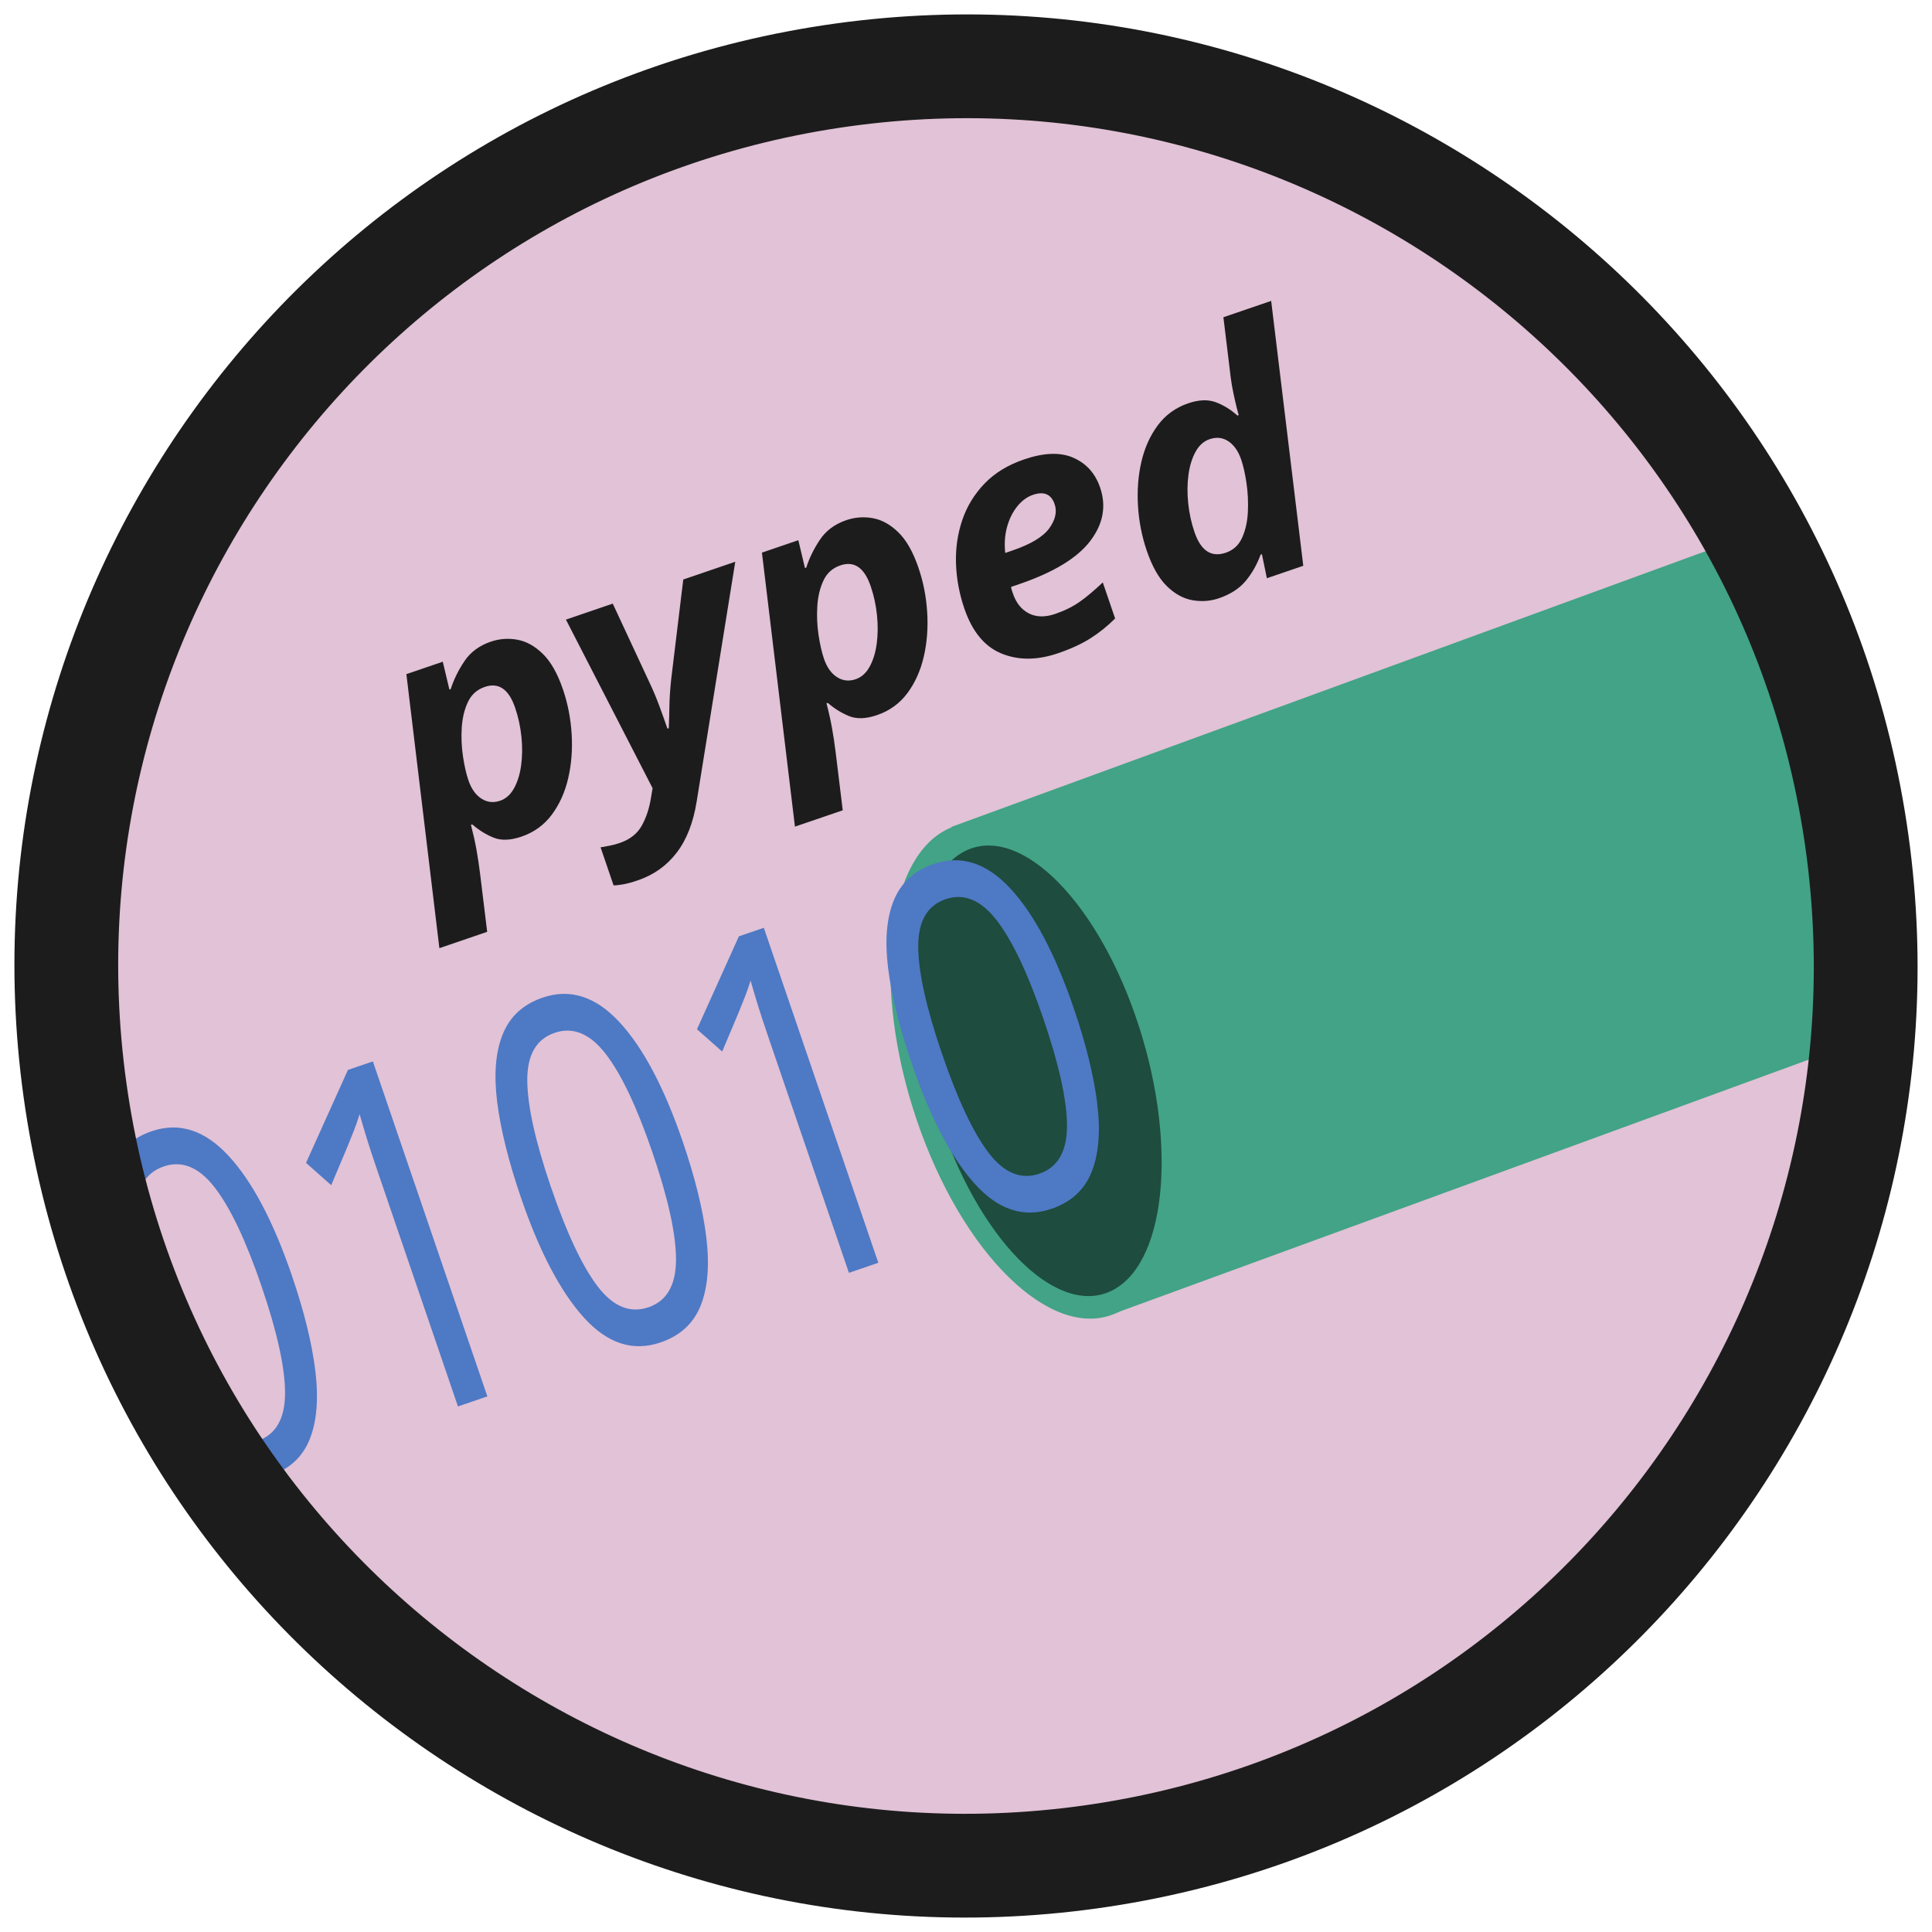
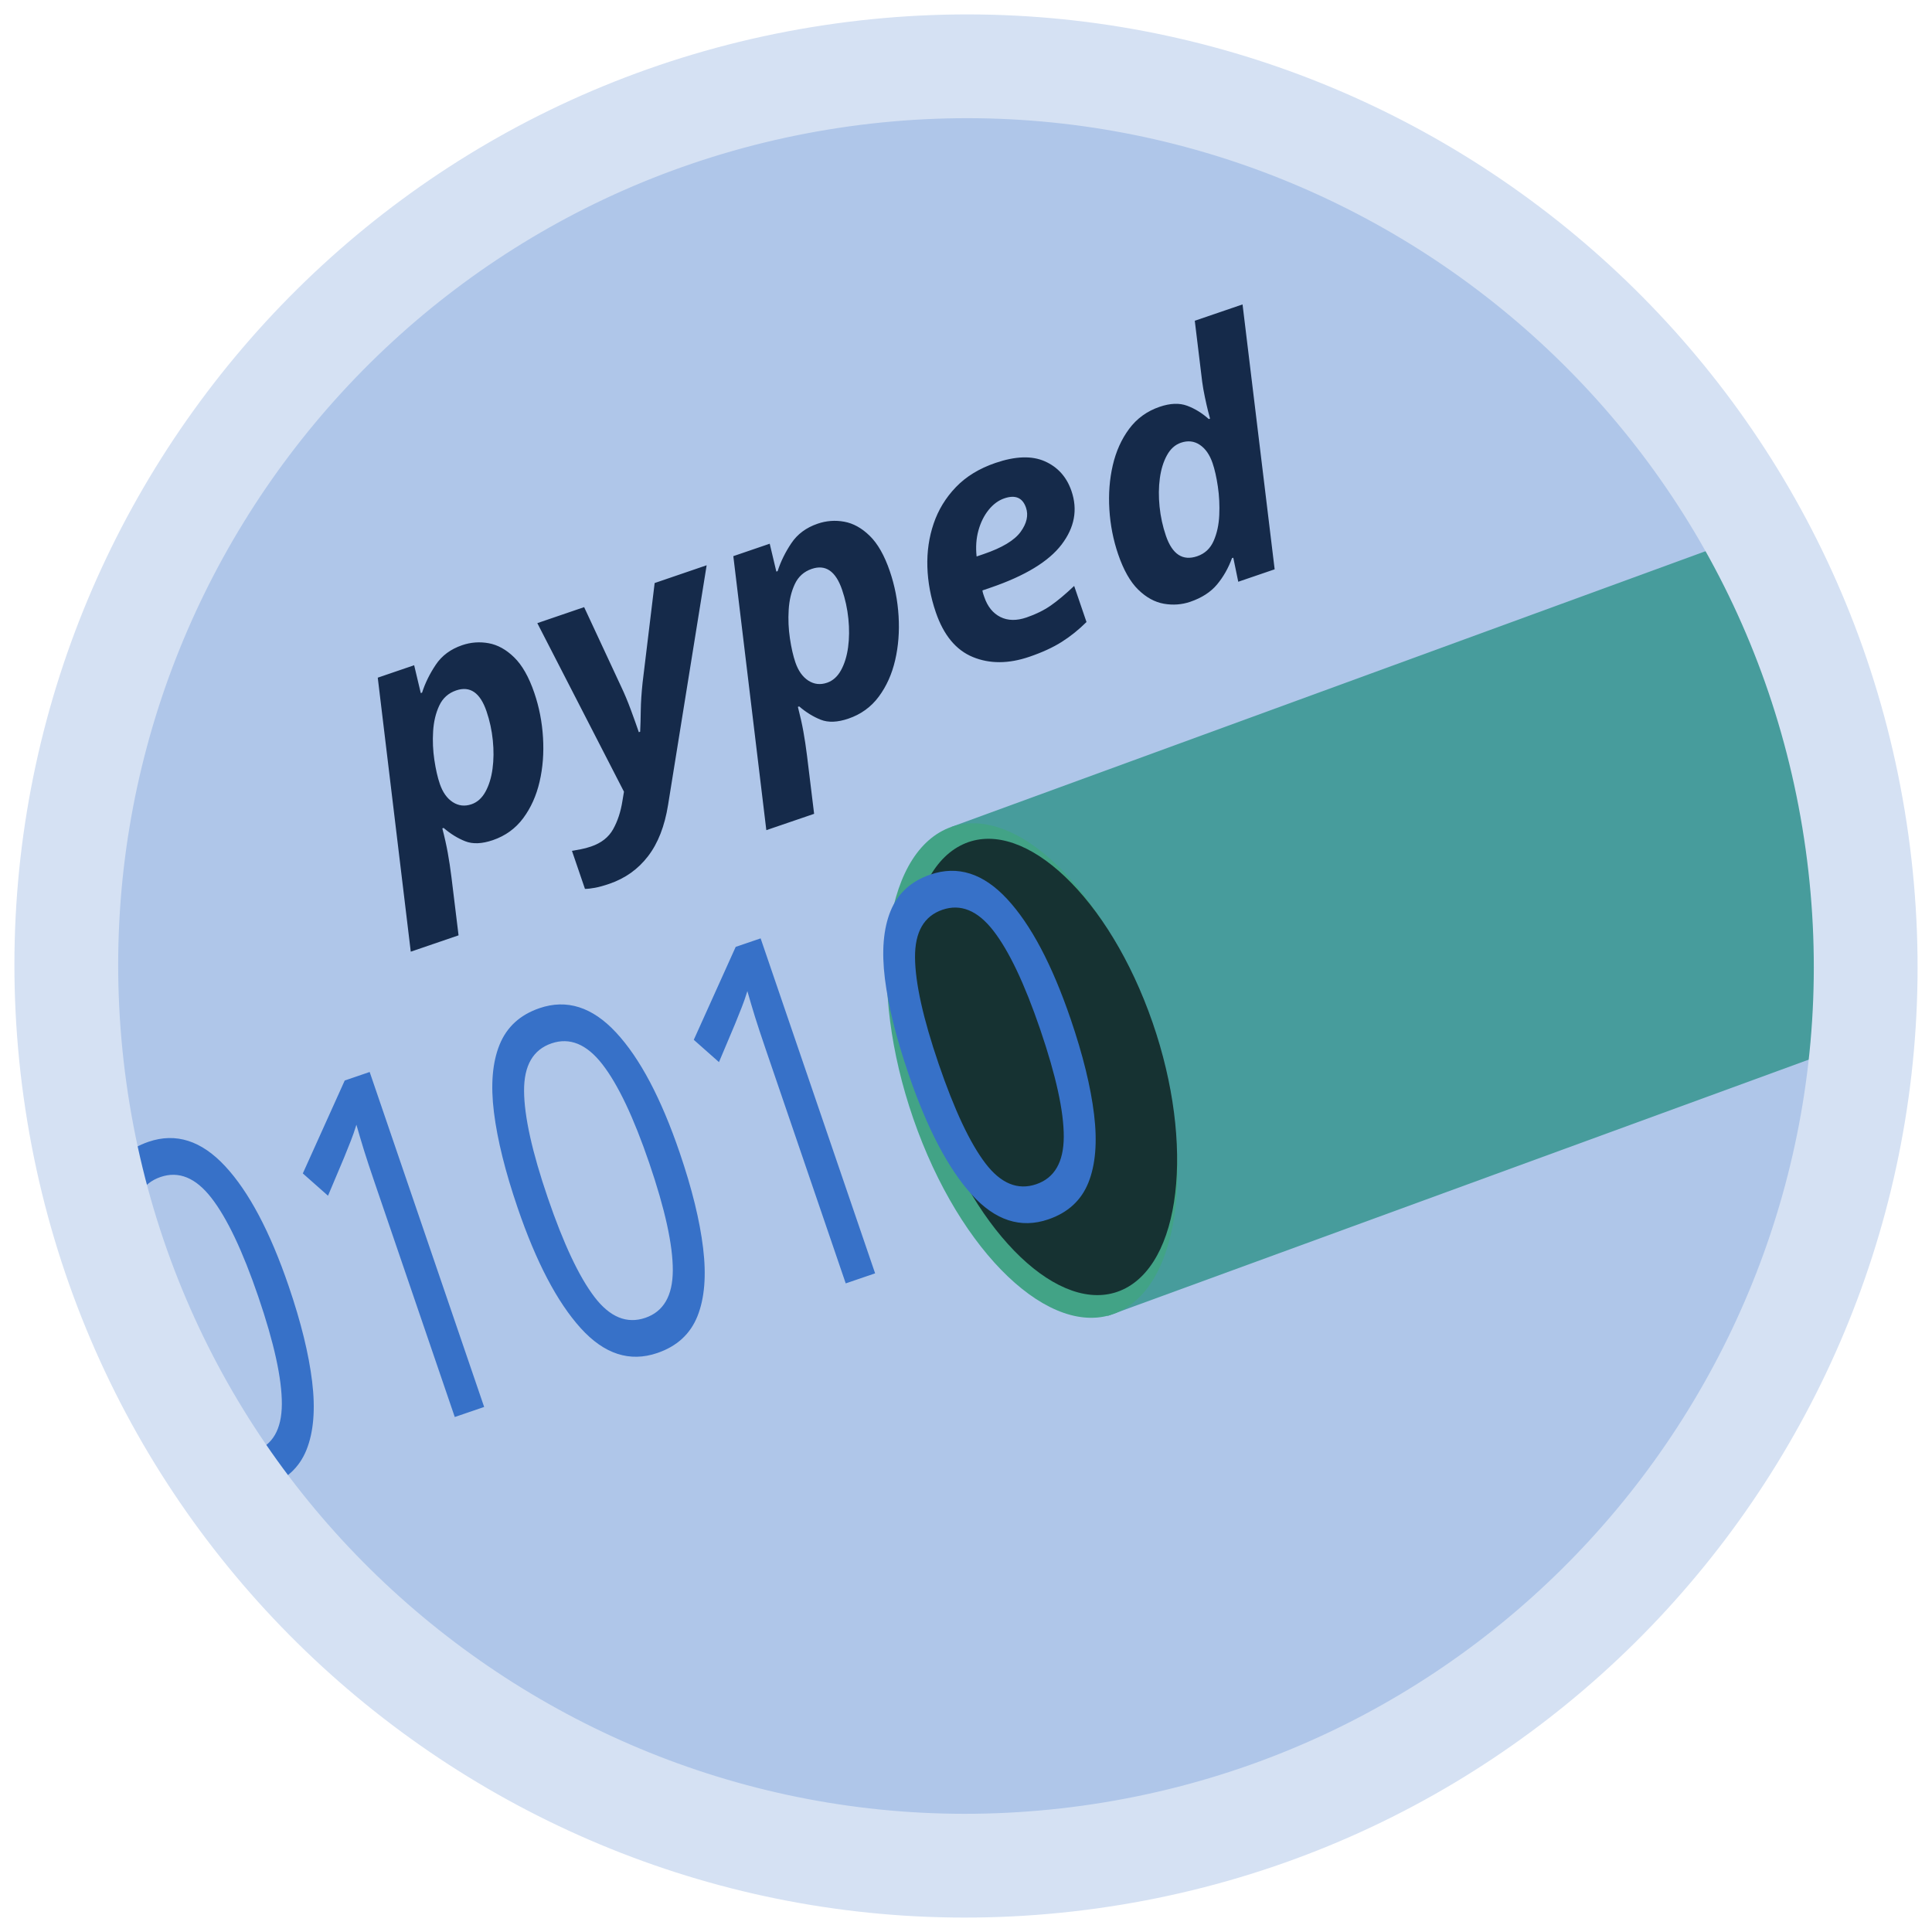
<svg xmlns="http://www.w3.org/2000/svg" width="1080" height="1080" viewBox="0 0 1080 1080" version="1.1" id="svg1">
  <defs id="defs1">
    <clipPath clipPathUnits="userSpaceOnUse" id="clipPath18">
      <g id="g19" transform="matrix(1.007072,0,0,1.007072,-7.59922,-3.867531)">
        <g id="use19" transform="matrix(0.9929778,0,0,0.9929778,7.545857,3.840372)" clip-path="url(#clipPath18)">
          <circle style="fill:#aaccff;fill-opacity:1;stroke-width:0.967" id="circle19" cx="536.22" cy="539.951" r="488.874" transform="matrix(0.9929778,0,0,0.9929778,7.545857,3.840372)" />
        </g>
      </g>
    </clipPath>
    <clipPath clipPathUnits="userSpaceOnUse" id="clipPath21">
      <g id="use21">
        <circle style="fill:#aaccff;fill-opacity:1;stroke-width:0.961" id="circle21" cx="540" cy="540" r="485.441" />
      </g>
    </clipPath>
  </defs>
  <g id="layer1">
-     <path id="path22" style="fill:#e1c2d6;fill-opacity:1;stroke-width:1.024" d="M 382.093,70.281 A 495.736,495.736 0 0 0 73.321,699.7 495.736,495.736 0 0 0 702.74,1008.472 495.736,495.736 0 0 0 1011.512,379.053 495.736,495.736 0 0 0 382.093,70.281 Z" />
-     <rect style="fill:#42a386;fill-opacity:1;stroke-width:0.648" id="rect4" width="461.126" height="286.988" x="366.242" y="617.276" transform="matrix(0.9392042,-0.3433591,0.3043508,0.95256,0,0)" />
-     <ellipse style="fill:#42a386;fill-opacity:1;stroke-width:0.632" id="path5" cx="340.403" cy="810.389" rx="71.081" ry="142.974" transform="matrix(0.878558,-0.4776357,0.3431879,0.9392668,0,0)" />
-     <ellipse style="fill:#1e4c3e;fill-opacity:1;stroke-width:0.562" id="ellipse1" cx="357.262" cy="821.26" rx="62.298" ry="129.251" transform="matrix(0.8687067,-0.4953268,0.3289855,0.944335,0,0)" />
-     <text xml:space="preserve" style="font-style:normal;font-variant:normal;font-weight:normal;font-stretch:normal;font-size:236.553px;line-height:0;font-family:'Roboto Mono';-inkscape-font-specification:'Roboto Mono';letter-spacing:0px;word-spacing:0px;fill:#4e79c4;fill-opacity:1;stroke-width:1.232" x="-213.012" y="705.601" id="text12" transform="matrix(0.8075943,-0.2760123,0.3789342,1.108737,0,0)">
-       <tspan id="tspan12" x="-213.012" y="705.601" style="font-style:normal;font-variant:normal;font-weight:normal;font-stretch:normal;line-height:0;font-family:'Courier Prime Code';-inkscape-font-specification:'Courier Prime Code';letter-spacing:0px;word-spacing:0px;fill:#4e79c4;fill-opacity:1;stroke-width:1.232" dx="0" rotate="0 0 0 0 0 0">01010</tspan>
+     <path id="path22" style="fill:#afc6e9;fill-opacity:1;stroke-width:1.024" d="M 379.677,70.904 A 495.736,495.736 0 0 0 70.904,700.323 495.736,495.736 0 0 0 700.323,1009.096 495.736,495.736 0 0 0 1009.096,379.677 495.736,495.736 0 0 0 379.677,70.904 Z" />
+     <rect style="fill:#479c9c;fill-opacity:1;stroke-width:0.648" id="rect4" width="461.126" height="286.988" x="366.242" y="617.276" transform="matrix(0.9392042,-0.3433591,0.3043508,0.95256,0,0)" />
+     <ellipse style="fill:#42a386;fill-opacity:1;stroke-width:0.638" id="path5" cx="332.892" cy="805.554" rx="72.353" ry="143.082" transform="matrix(0.8836607,-0.4681279,0.3510944,0.9363401,0,0)" />
+     <text xml:space="preserve" style="font-style:italic;font-variant:normal;font-weight:bold;font-stretch:normal;font-size:192px;font-family:'Courier Prime';-inkscape-font-specification:'Courier Prime Bold Italic';fill:#152a4a;fill-opacity:1" x="51.574" y="531.584" id="text11" transform="rotate(-18.86894)">
+       <tspan id="tspan11" x="51.574" y="531.584" style="font-style:italic;font-variant:normal;font-weight:bold;font-stretch:normal;font-family:'Courier Prime';-inkscape-font-specification:'Courier Prime Bold Italic';fill:#152a4a;fill-opacity:1">pyped</tspan>
    </text>
-     <path id="path23" style="fill:#1c1c1c;fill-opacity:1;stroke-width:0.979" d="M 466.751,13.192 A 531.876,531.876 0 0 0 13.192,613.249 531.876,531.876 0 0 0 613.249,1066.808 531.876,531.876 0 0 0 1066.808,466.751 531.876,531.876 0 0 0 466.751,13.192 Z m 7.988,57.448 A 473.875,473.875 0 0 1 1009.359,474.738 473.875,473.875 0 0 1 605.261,1009.359 473.875,473.875 0 0 1 70.641,605.261 473.875,473.875 0 0 1 474.738,70.641 Z" />
-     <text xml:space="preserve" style="font-style:italic;font-variant:normal;font-weight:bold;font-stretch:normal;font-size:192px;font-family:'Courier Prime';-inkscape-font-specification:'Courier Prime Bold Italic';fill:#1c2224;fill-opacity:1" x="67.351" y="534.9" id="text11" transform="rotate(-18.86894)">
-       <tspan id="tspan11" x="67.351" y="534.9" style="font-style:italic;font-variant:normal;font-weight:bold;font-stretch:normal;font-family:'Courier Prime';-inkscape-font-specification:'Courier Prime Bold Italic';fill:#1c1c1c;fill-opacity:1">pyped</tspan>
+     <ellipse style="fill:#163232;fill-opacity:1;stroke-width:0.589" id="ellipse1" cx="339.265" cy="806.604" rx="66.764" ry="132.029" transform="matrix(0.8836607,-0.4681279,0.3510944,0.9363401,0,0)" />
+     <text xml:space="preserve" style="font-style:normal;font-variant:normal;font-weight:normal;font-stretch:normal;font-size:236.553px;line-height:0;font-family:'Roboto Mono';-inkscape-font-specification:'Roboto Mono';letter-spacing:0px;word-spacing:0px;fill:#3771c8;fill-opacity:1;stroke-width:1.232" x="-217.235" y="709.875" id="text12" transform="matrix(0.8075943,-0.2760123,0.3789342,1.108737,0,0)">
+       <tspan id="tspan12" x="-217.235" y="709.875" style="font-style:normal;font-variant:normal;font-weight:normal;font-stretch:normal;line-height:0;font-family:'Courier Prime Code';-inkscape-font-specification:'Courier Prime Code';letter-spacing:0px;word-spacing:0px;fill:#3771c8;fill-opacity:1;stroke-width:1.232" dx="0" rotate="0 0 0 0 0 0">01010</tspan>
    </text>
+     <path id="path23" style="fill:#d5e1f3;fill-opacity:1;stroke-width:0.979" d="M 466.751,13.192 A 531.876,531.876 0 0 0 13.192,613.249 531.876,531.876 0 0 0 613.249,1066.808 531.876,531.876 0 0 0 1066.808,466.75 531.876,531.876 0 0 0 466.751,13.192 Z m 7.988,57.448 A 473.875,473.875 0 0 1 1009.359,474.738 473.875,473.875 0 0 1 605.261,1009.359 473.875,473.875 0 0 1 70.641,605.261 473.875,473.875 0 0 1 474.738,70.641 Z" />
  </g>
</svg>
